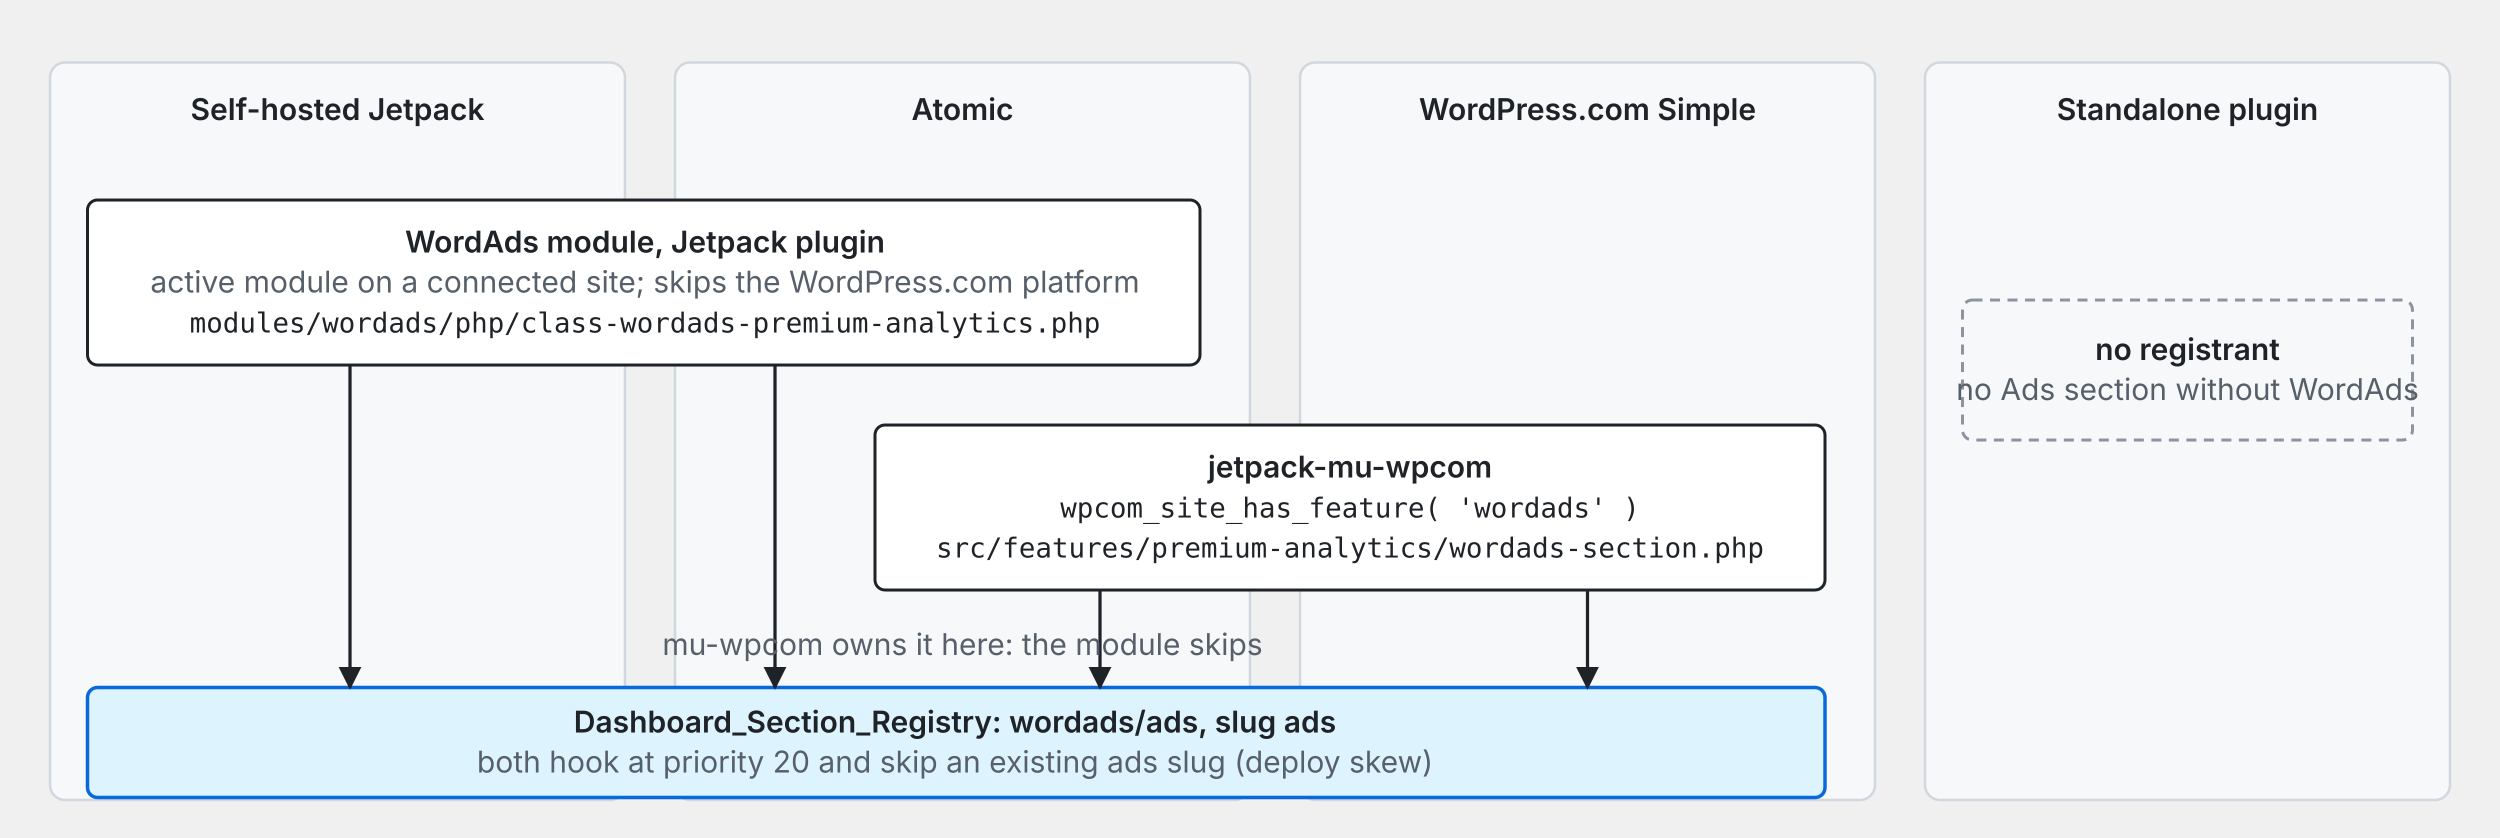
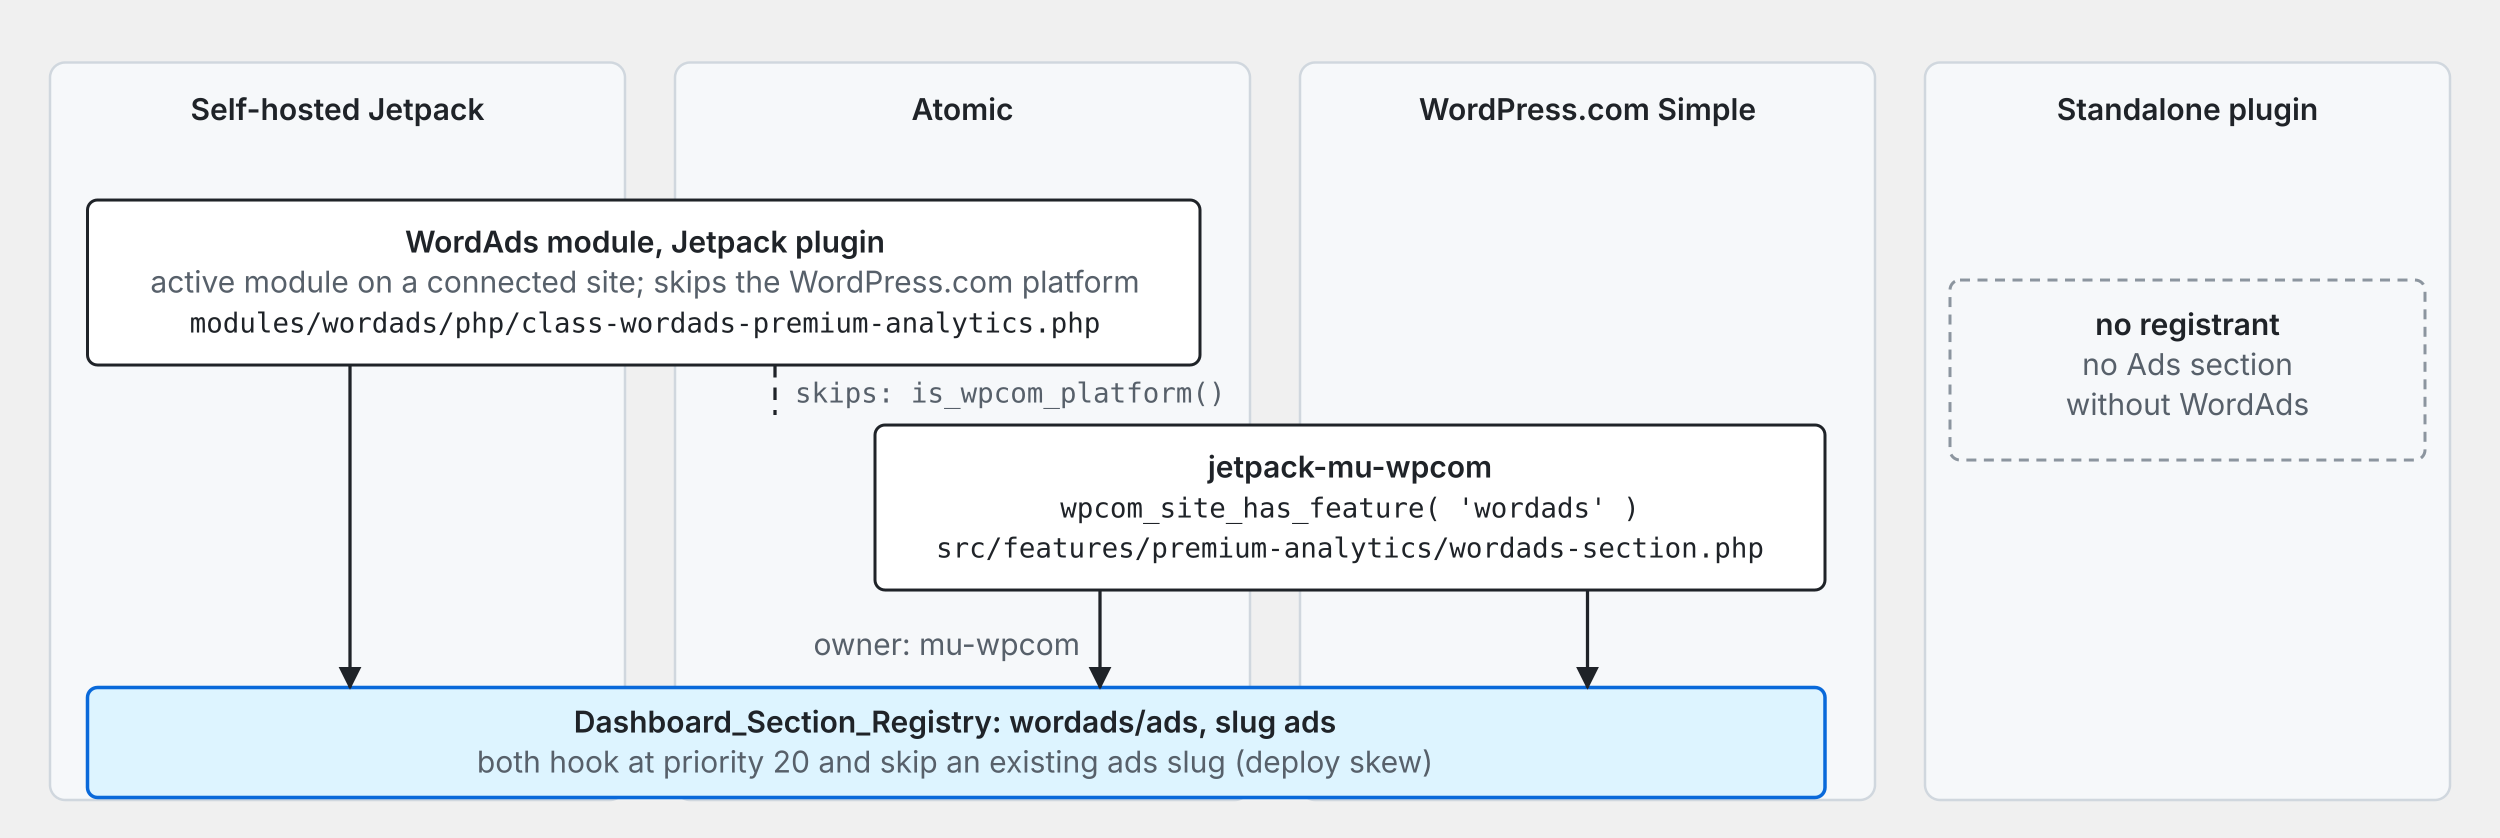
<svg xmlns="http://www.w3.org/2000/svg" viewBox="0 0 1000 335" width="1000" height="335" role="img" aria-label="The WordAds module registers the Ads section on self-hosted sites and skips the WordPress.com platform, jetpack-mu-wpcom registers it on Atomic and Simple by plan feature, both at priority 20 skipping an existing ads slug, and the standalone plugin has no registrant.">
  <style>
    text { font: 12px ui-sans-serif, system-ui, -apple-system, "Segoe UI", sans-serif; fill: #1f2328; }
    .mono { font-family: ui-monospace, SFMono-Regular, Menlo, monospace; font-size: 11px; }
    .title { font-weight: 600; }
    .muted { fill: #57606a; }
    .box { fill: #ffffff; stroke: #1f2328; stroke-width: 1.2; }
    .box-accent { fill: #ddf4ff; stroke: #0969da; stroke-width: 1.4; }
    .box-muted { fill: #f6f8fa; stroke: #8c959f; stroke-width: 1.2; stroke-dasharray: 4 3; }
    .lane { fill: #f6f8fa; stroke: #d0d7de; stroke-width: 1; }
    .edge { stroke: #1f2328; stroke-width: 1.3; fill: none; }
    .edge-dashed { stroke-dasharray: 5 4; }
    .arrowhead { fill: #1f2328; }
    @media (prefers-color-scheme: dark) {
      text { fill: #e6edf3; }
      .muted { fill: #8b949e; }
      .box { fill: #0d1117; stroke: #e6edf3; }
      .box-accent { fill: #0c2d6b; stroke: #58a6ff; }
      .box-muted { fill: #161b22; stroke: #6e7681; }
      .lane { fill: #161b22; stroke: #30363d; }
      .edge { stroke: #e6edf3; }
      .arrowhead { fill: #e6edf3; }
    }
  </style>
  <defs>
    <marker id="arrow" viewBox="0 0 10 10" refX="9" refY="5" markerWidth="7" markerHeight="7" orient="auto-start-reverse">
      <path class="arrowhead" d="M 0 0 L 10 5 L 0 10 z" />
    </marker>
  </defs>
  <rect class="lane" x="20" y="25" width="230" height="295" rx="6" />
  <text class="title" x="135" y="48" text-anchor="middle">Self-hosted Jetpack</text>
  <rect class="lane" x="270" y="25" width="230" height="295" rx="6" />
  <text class="title" x="385" y="48" text-anchor="middle">Atomic</text>
  <rect class="lane" x="520" y="25" width="230" height="295" rx="6" />
  <text class="title" x="635" y="48" text-anchor="middle">WordPress.com Simple</text>
  <rect class="lane" x="770" y="25" width="210" height="295" rx="6" />
  <text class="title" x="875" y="48" text-anchor="middle">Standalone plugin</text>
  <rect class="box" x="35" y="80" width="445" height="66" rx="4" />
  <text class="title" x="258" y="101" text-anchor="middle">WordAds module, Jetpack plugin</text>
  <text class="muted" x="258" y="117" text-anchor="middle">active module on a connected site; skips the WordPress.com platform</text>
  <text class="mono" x="258" y="133" text-anchor="middle">modules/wordads/php/class-wordads-premium-analytics.php</text>
  <rect class="box" x="350" y="170" width="380" height="66" rx="4" />
  <text class="title" x="540" y="191" text-anchor="middle">jetpack-mu-wpcom</text>
  <text class="mono" x="540" y="207" text-anchor="middle">wpcom_site_has_feature( 'wordads' )</text>
  <text class="mono" x="540" y="223" text-anchor="middle">src/features/premium-analytics/wordads-section.php</text>
-   <rect class="box-muted" x="785" y="120" width="180" height="56" rx="4" />
-   <text class="title" x="875" y="144" text-anchor="middle">no registrant</text>
-   <text class="muted" x="875" y="160" text-anchor="middle">no Ads section without WordAds</text>
+   <rect class="box-muted" x="780" y="112" width="190" height="72" rx="4" />
+   <text class="title" x="875" y="134" text-anchor="middle">no registrant</text>
+   <text class="muted" x="875" y="150" text-anchor="middle">no Ads section</text>
+   <text class="muted" x="875" y="166" text-anchor="middle">without WordAds</text>
  <rect class="box-accent" x="35" y="275" width="695" height="44" rx="4" />
  <text class="title" x="382" y="293" text-anchor="middle">Dashboard_Section_Registry: wordads/ads, slug ads</text>
  <text class="muted" x="382" y="309" text-anchor="middle">both hook at priority 20 and skip an existing ads slug (deploy skew)</text>
  <polyline class="edge" points="140,146 140,275" marker-end="url(#arrow)" />
-   <polyline class="edge" points="310,146 310,275" marker-end="url(#arrow)" />
+   <polyline class="edge edge-dashed" points="310,146 310,166" />
+   <text class="mono muted" x="318" y="161">skips: is_wpcom_platform()</text>
  <polyline class="edge" points="440,236 440,275" marker-end="url(#arrow)" />
  <polyline class="edge" points="635,236 635,275" marker-end="url(#arrow)" />
-   <text class="muted" x="385" y="262" text-anchor="middle">mu-wpcom owns it here: the module skips</text>
+   <text class="muted" x="432" y="262" text-anchor="end">owner: mu-wpcom</text>
</svg>
